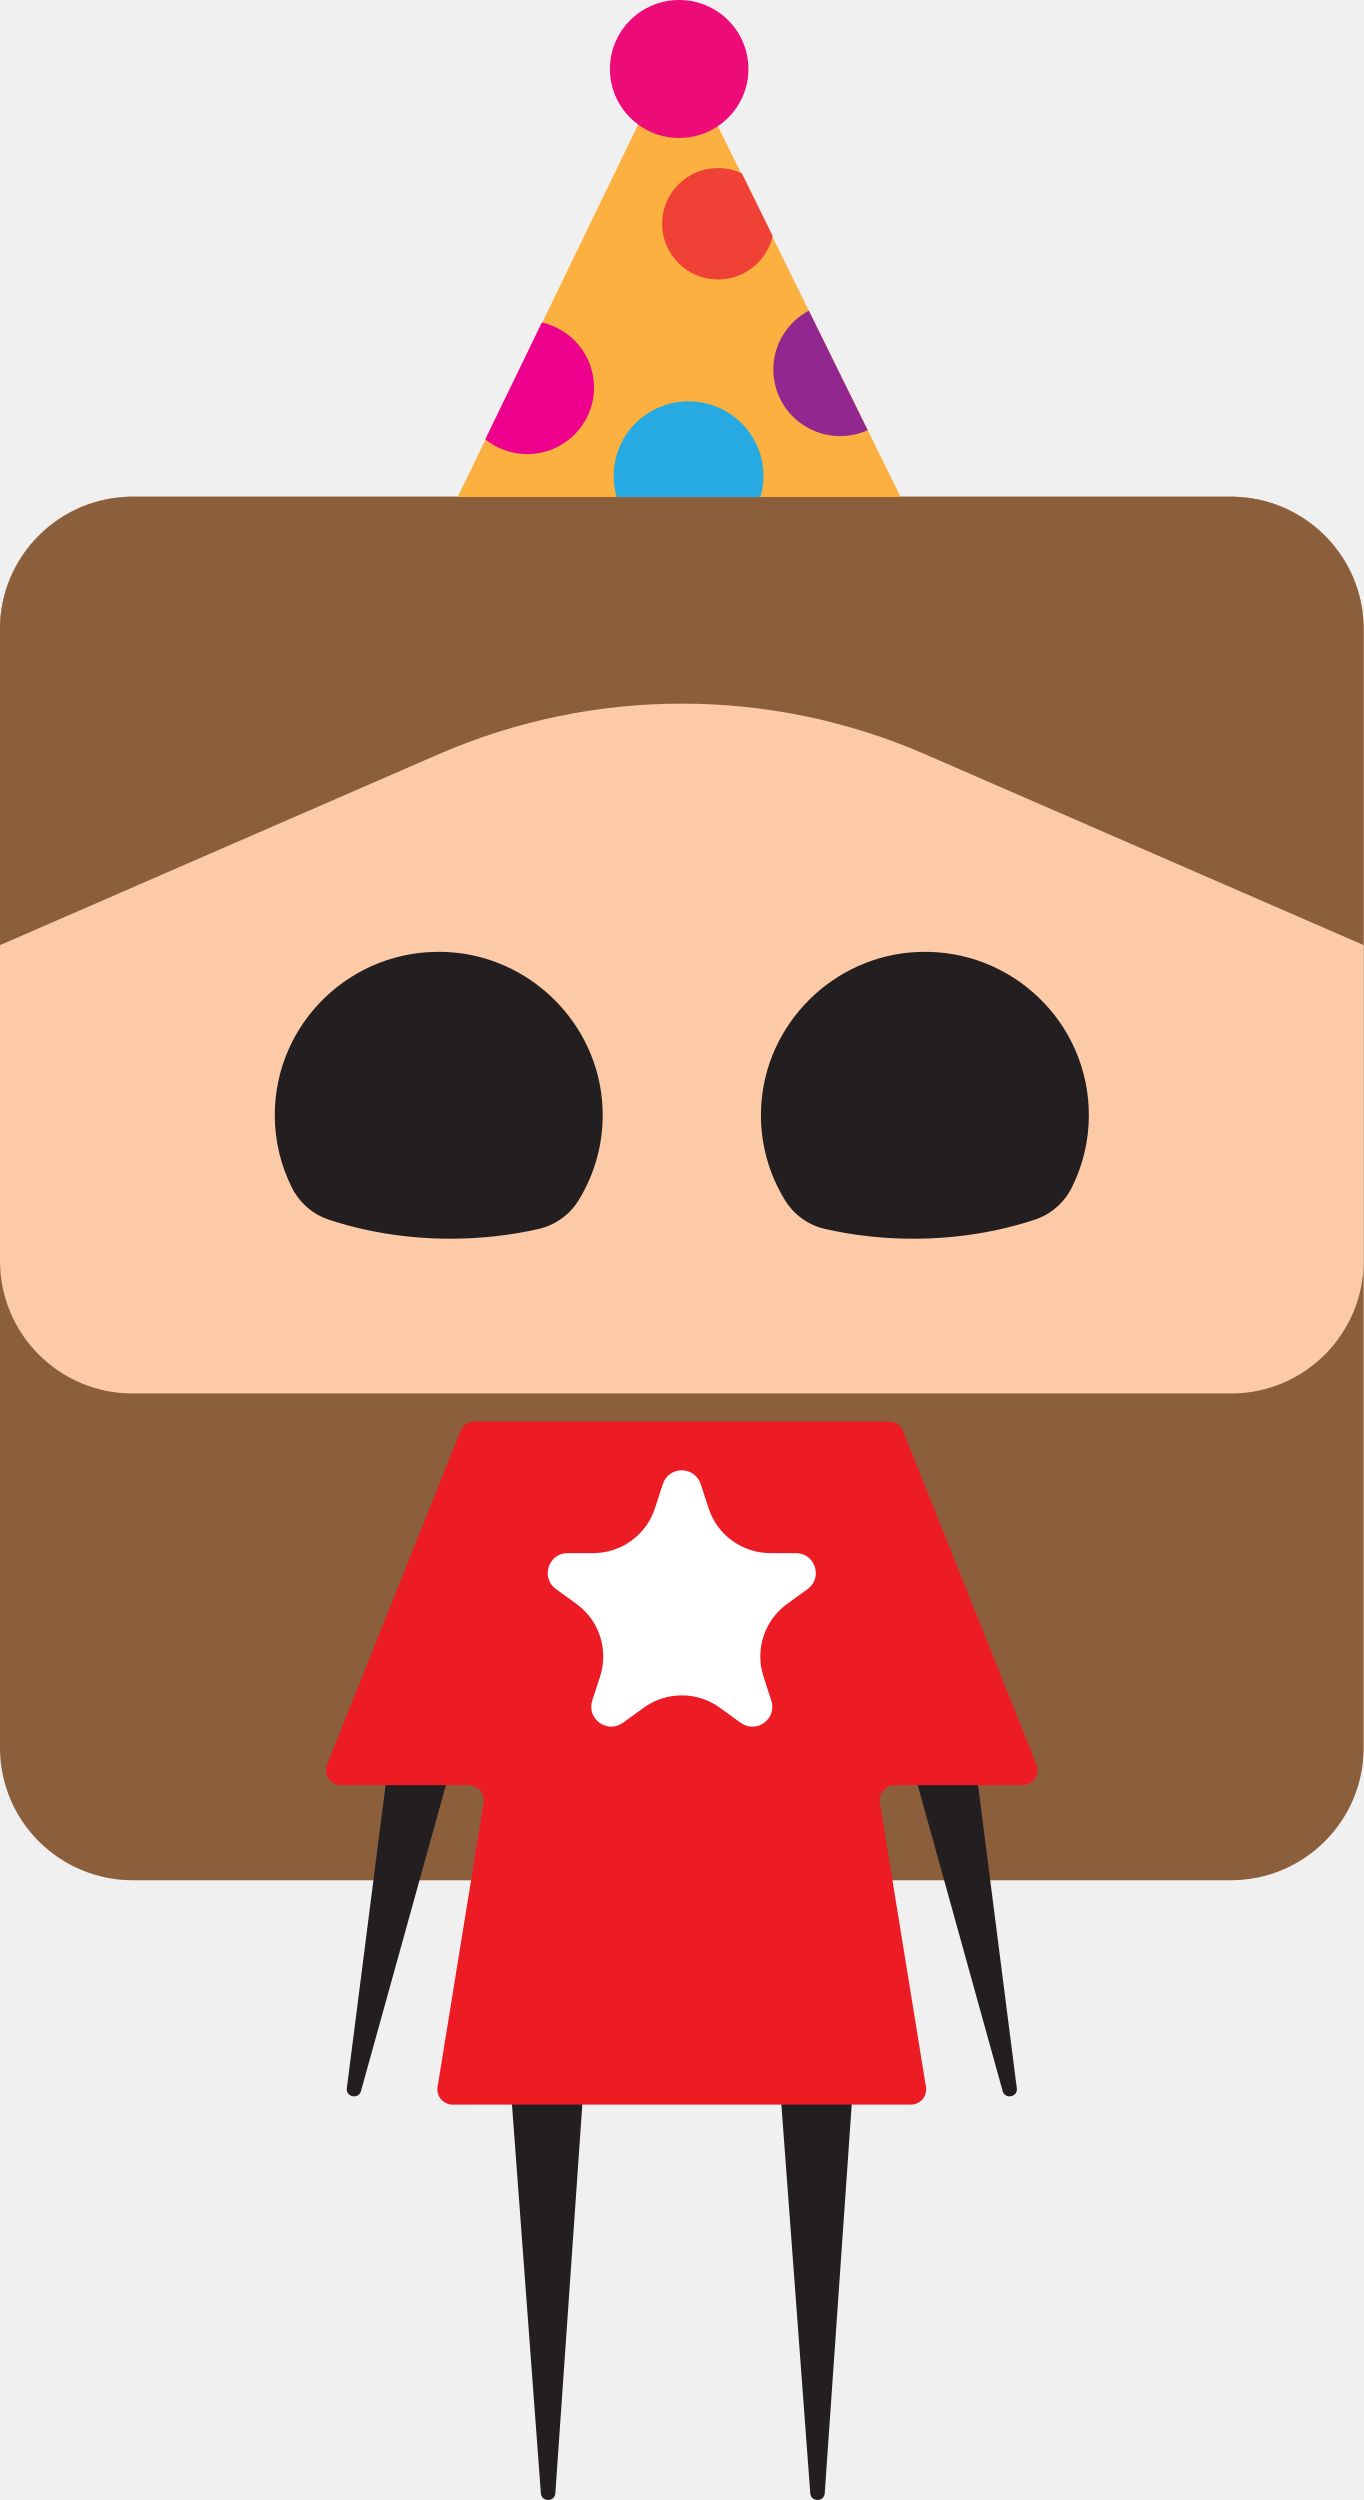
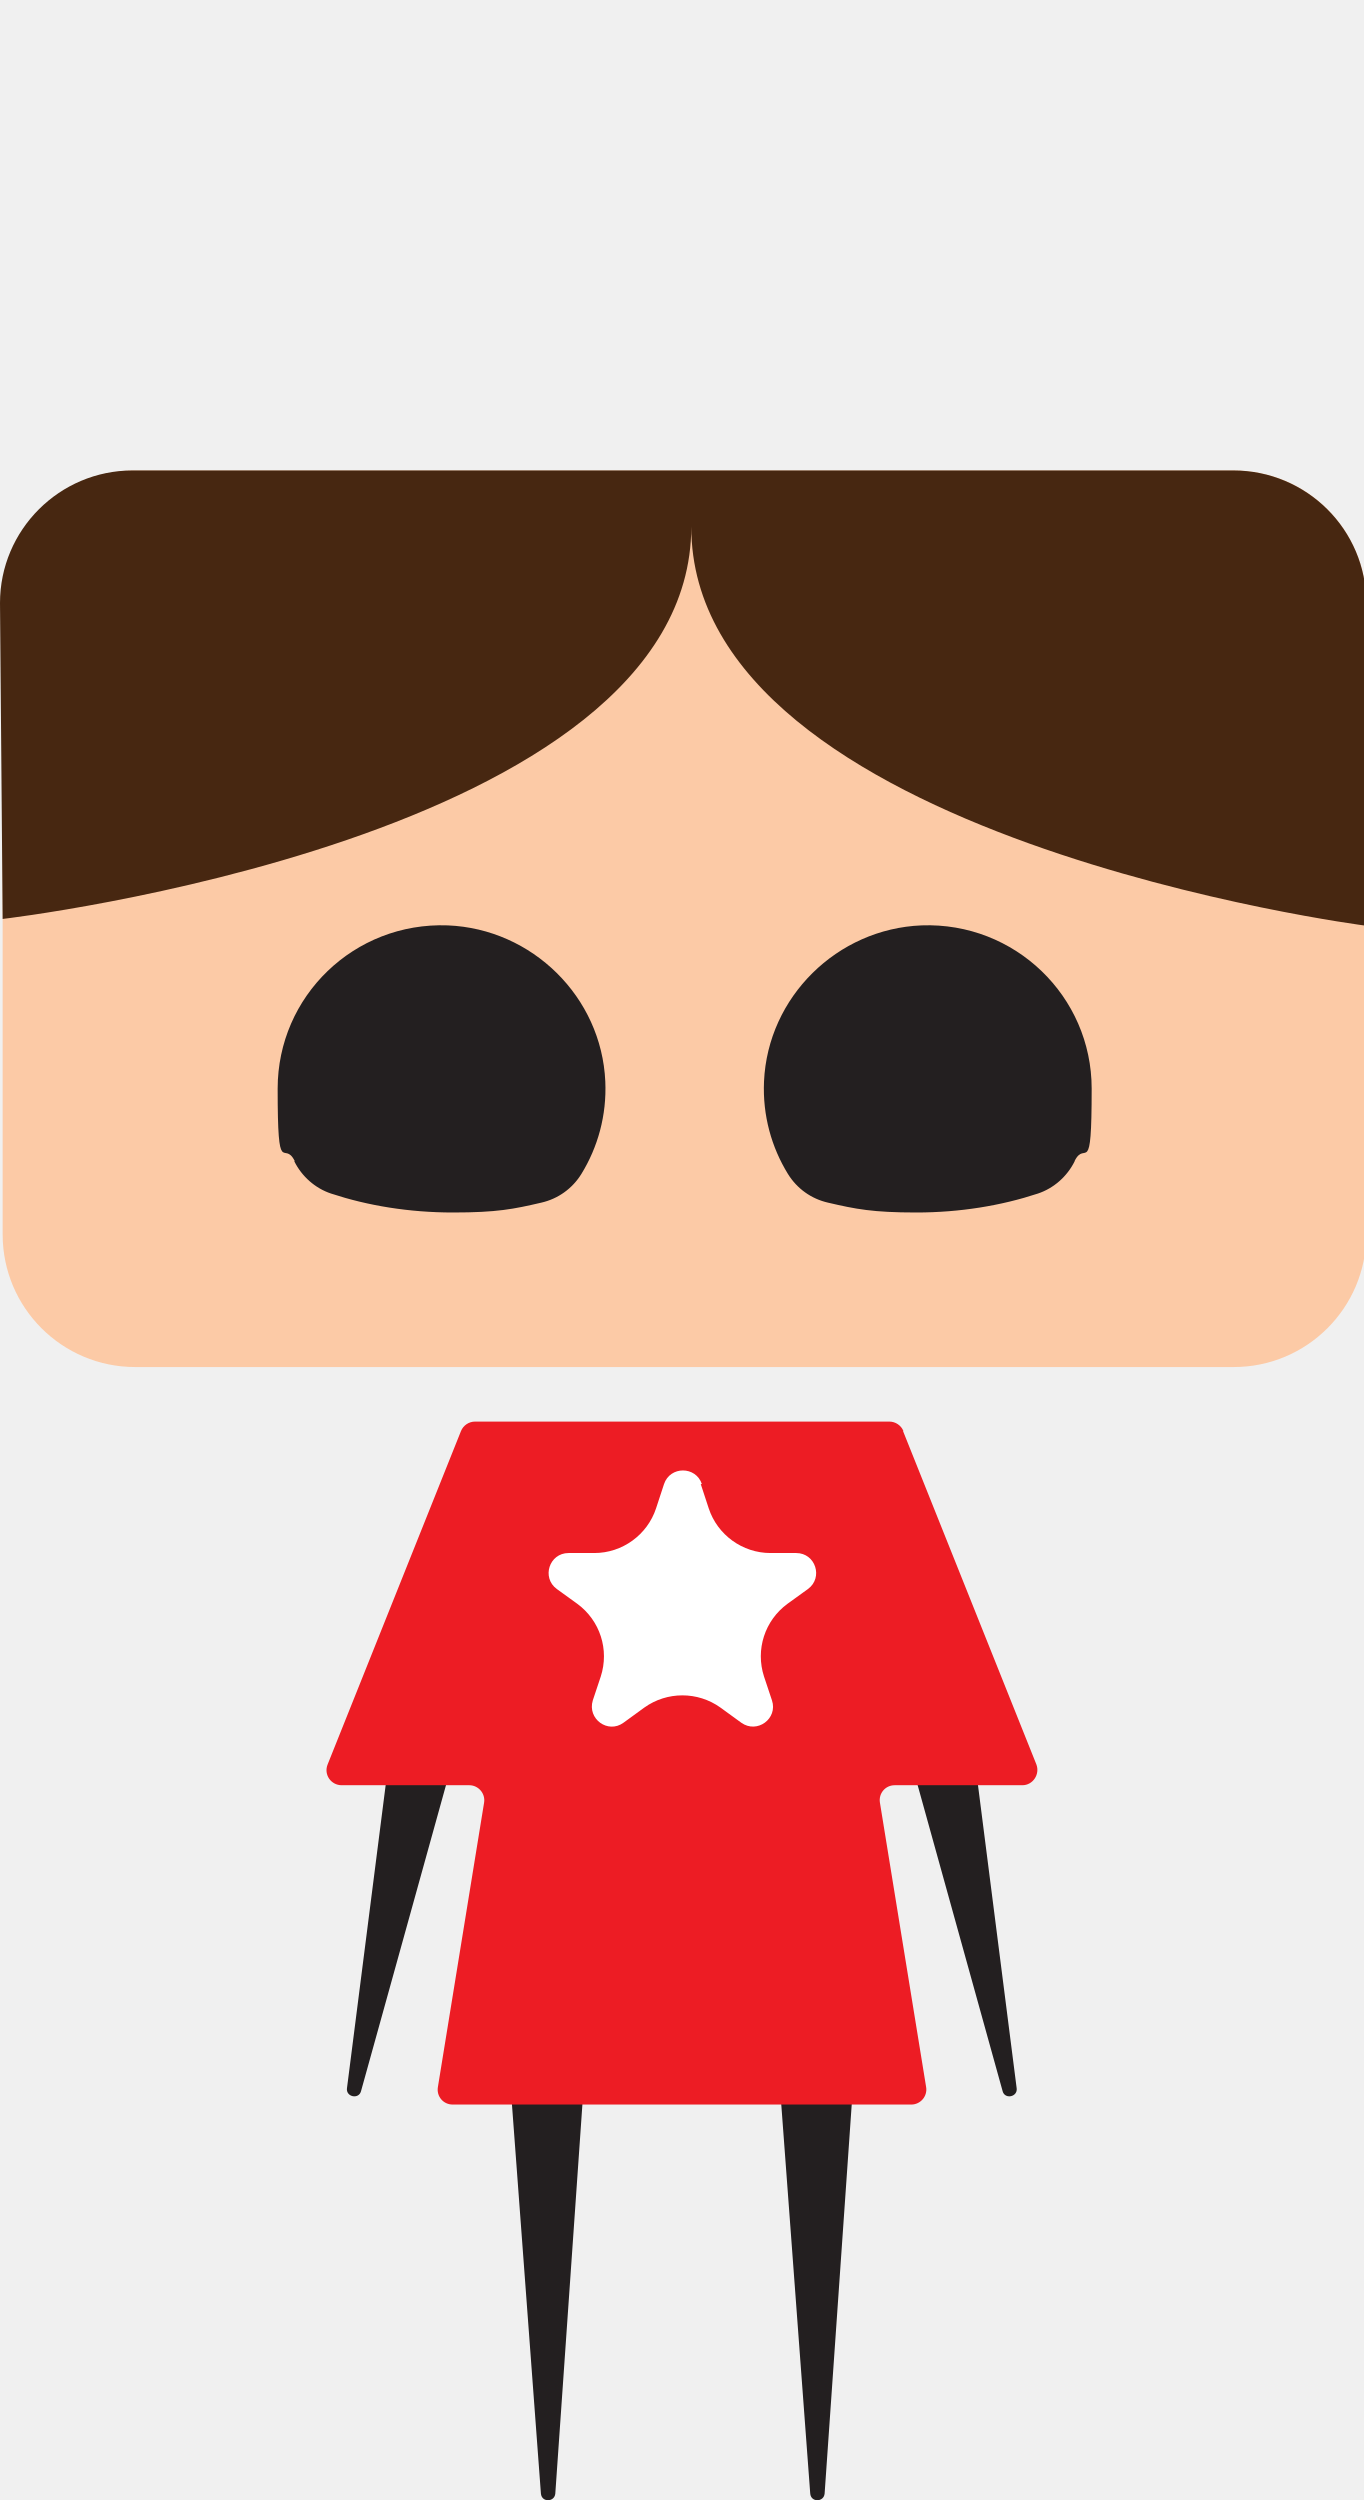
- <svg xmlns="http://www.w3.org/2000/svg" version="1.1" viewBox="0 0 360 660">
+ <svg xmlns="http://www.w3.org/2000/svg" id="Layer_1" data-name="Layer 1" version="1.1" viewBox="0 0 360 660">
  <defs>
    <style>
      .cls-1 {
+         fill: #27aae1;
+       }
+ 
+       .cls-1, .cls-2, .cls-3, .cls-4, .cls-5, .cls-6, .cls-7, .cls-8, .cls-9, .cls-10, .cls-11 {
+         stroke-width: 0px;
+       }
+ 
+       .cls-2 {
+         fill: #fbb040;
+       }
+ 
+       .cls-3 {
+         fill: #472711;
+       }
+ 
+       .cls-4 {
+         fill: #ed1c24;
+       }
+ 
+       .cls-5 {
+         fill: #ef4136;
+       }
+ 
+       .cls-6 {
+         fill: #ec008c;
+       }
+ 
+       .cls-7 {
+         fill: #fccaa6;
+       }
+ 
+       .cls-8 {
        fill: #92278f;
      }

-       .cls-2 {
-         fill: #fccaa6;
+       .cls-9 {
+         fill: #ed0b77;
      }

-       .cls-3 {
-         fill: #231f20;
-       }
- 
-       .cls-4 {
+       .cls-10 {
        fill: #fff;
      }

-       .cls-5 {
-         fill: #ed1c24;
-       }
- 
-       .cls-6 {
-         fill: #8b5e3c;
-       }
- 
-       .cls-7 {
-         fill: #ec008c;
-       }
- 
-       .cls-8 {
-         fill: #ef4136;
-       }
- 
-       .cls-9 {
-         fill: #fbb040;
-       }
- 
-       .cls-10 {
-         fill: #27aae1;
-       }
- 
      .cls-11 {
-         fill: #ed0b77;
+         fill: #231f20;
      }
    </style>
  </defs>
+   <path class="cls-3" d="M-424.9,223.6l-.7-83.4c0-19.3,15.7-35,35-35H-99.9c19.3,0,35.1,15.6,35.1,35v85.2M-246.3,449.8c-16-49.7-29.1-107.1-36.3-158.8h0s70.8,0,70.8,0h0c-13.3,50.5-30.3,106.2-34.5,158.8" />
  <g>
-     <g id="Layer_1">
-       <path class="cls-6" d="M0,461.43V166.09C0,146.79,15.71,131.13,35.09,131.13h289.82c19.38,0,35.09,15.65,35.09,34.96v295.34c0,19.31-15.71,34.96-35.09,34.96H35.09C15.71,496.4,0,480.74,0,461.43Z" />
-       <g>
-         <path class="cls-3" d="M104.89,447.09l-13.33,104.2c-.3,2.35,3.11,3.03,3.74.75l28.09-101.2-18.5-3.75Z" />
-         <path class="cls-3" d="M255.11,447.09l13.33,104.2c.3,2.35-3.11,3.03-3.74.75l-28.09-101.2,18.5-3.75Z" />
-       </g>
-       <rect class="cls-2" x="0" y="131.13" width="360" height="236.75" rx="35" ry="35" />
-       <g>
-         <path class="cls-3" d="M206.12,553.47l7.79,104.76c.18,2.36,3.65,2.35,3.82,0l7.27-104.75h-18.88Z" />
-         <path class="cls-3" d="M135,553.47l7.79,104.76c.18,2.36,3.65,2.35,3.82,0l7.27-104.75h-18.88Z" />
-       </g>
-       <path class="cls-5" d="M238.41,377.8l35.22,88.03c1.05,2.62-.89,5.46-3.72,5.46h-33.67c-2.46,0-4.34,2.2-3.95,4.62l12.17,75.08c.39,2.42-1.48,4.62-3.95,4.62h-121.05c-2.46,0-4.34-2.2-3.95-4.62l12.17-75.08c.39-2.42-1.48-4.62-3.95-4.62h-33.67c-2.83,0-4.76-2.84-3.72-5.46l35.22-88.03c.61-1.52,2.08-2.51,3.72-2.51h109.4c1.64,0,3.11.99,3.72,2.51Z" />
-       <path class="cls-6" d="M0,249.51l115.75-50.38c40.96-17.83,87.54-17.83,128.5,0l115.75,50.38v-83.42c0-19.31-15.71-34.96-35.09-34.96H35.09c-19.38,0-35.09,15.65-35.09,34.96v83.42Z" />
-       <path class="cls-3" d="M77.03,313.48c1.99,3.99,5.47,7.07,9.72,8.49,9.73,3.23,20.63,5.05,32.15,5.05,8.14,0,15.98-.91,23.3-2.58,4.39-1,8.2-3.74,10.55-7.57,4.34-7.05,6.72-15.43,6.32-24.4-.99-22.27-19.26-40.34-41.62-41.16-24.65-.9-44.91,18.74-44.91,43.1,0,6.85,1.62,13.32,4.49,19.06Z" />
-       <path class="cls-3" d="M282.97,313.48c-1.99,3.99-5.47,7.07-9.72,8.49-9.73,3.23-20.63,5.05-32.15,5.05-8.14,0-15.98-.91-23.3-2.58-4.39-1-8.2-3.74-10.55-7.57-4.34-7.05-6.72-15.43-6.32-24.4.99-22.27,19.26-40.34,41.62-41.16,24.65-.9,44.91,18.74,44.91,43.1,0,6.85-1.62,13.32-4.49,19.06Z" />
-       <g>
-         <polygon class="cls-9" points="120.82 131.22 237.78 131.22 178.81 11.57 120.82 131.22" />
-         <ellipse class="cls-11" cx="179.3" cy="18.21" rx="18.28" ry="18.21" />
-         <path class="cls-1" d="M213.53,82.02c-5.57,2.96-9.37,8.8-9.37,15.53,0,9.71,7.9,17.58,17.65,17.58,2.59,0,5.05-.57,7.26-1.57l-15.54-31.54Z" />
-         <path class="cls-8" d="M189.57,73.79c7.05,0,12.94-4.93,14.41-11.52l-8.13-16.5c-1.91-.9-4.03-1.41-6.28-1.41-8.15,0-14.77,6.59-14.77,14.71s6.61,14.71,14.77,14.71Z" />
-         <path class="cls-7" d="M139.17,119.88c9.75,0,17.65-7.87,17.65-17.58,0-8.38-5.89-15.38-13.77-17.15l-14.94,30.83c3.03,2.43,6.87,3.9,11.07,3.9Z" />
-         <path class="cls-10" d="M201.55,125.65c0-10.88-8.85-19.7-19.77-19.7s-19.77,8.82-19.77,19.7c0,1.94.29,3.8.82,5.57h37.91c.52-1.77.82-3.64.82-5.57Z" />
-       </g>
-       <path class="cls-4" d="M184.99,391.79l2.09,6.41c2.3,7.05,8.87,11.82,16.28,11.82h6.76c5.09,0,7.2,6.52,3.08,9.5l-5.4,3.91c-6.02,4.36-8.54,12.11-6.24,19.18l2.06,6.33c1.58,4.83-3.95,8.86-8.07,5.88l-5.52-3.99c-5.99-4.34-14.09-4.34-20.08,0l-5.52,3.99c-4.12,2.98-9.64-1.05-8.07-5.88l2.06-6.33c2.31-7.07-.22-14.82-6.24-19.18l-5.4-3.91c-4.12-2.98-2.01-9.5,3.08-9.5h6.76c7.41,0,13.98-4.77,16.28-11.82l2.09-6.41c1.57-4.83,8.4-4.83,9.98,0Z" />
-     </g>
+     <path class="cls-11" d="M104.9,447.1l-13.3,104.2c-.3,2.3,3.1,3,3.7.8l28.1-101.2-18.5-3.8h0Z" />
+     <path class="cls-11" d="M255.1,447.1l13.3,104.2c.3,2.3-3.1,3-3.7.8l-28.1-101.2,18.5-3.8h0Z" />
  </g>
+   <g>
+     <path class="cls-11" d="M206.1,553.5l7.8,104.8c.2,2.4,3.6,2.3,3.8,0l7.3-104.8h-18.9Z" />
+     <path class="cls-11" d="M135,553.5l7.8,104.8c.2,2.4,3.6,2.3,3.8,0l7.3-104.8h-18.9Z" />
+   </g>
+   <path class="cls-4" d="M238.4,377.8l35.2,88c1,2.6-.9,5.5-3.7,5.5h-33.7c-2.5,0-4.3,2.2-3.9,4.6l12.2,75.1c.4,2.4-1.5,4.6-3.9,4.6h-121.1c-2.5,0-4.3-2.2-3.9-4.6l12.2-75.1c.4-2.4-1.5-4.6-3.9-4.6h-33.7c-2.8,0-4.8-2.8-3.7-5.5l35.2-88c.6-1.5,2.1-2.5,3.7-2.5h109.4c1.6,0,3.1,1,3.7,2.5h0Z" />
+   <g>
+     <polygon class="cls-2" points="395.2 164.2 512.2 164.2 453.2 44.5 395.2 164.2" />
+     <ellipse class="cls-9" cx="453.7" cy="51.2" rx="18.3" ry="18.2" />
+     <path class="cls-8" d="M487.9,115c-5.6,3-9.4,8.8-9.4,15.5,0,9.7,7.9,17.6,17.6,17.6s5.1-.6,7.3-1.6l-15.5-31.5Z" />
+     <path class="cls-5" d="M464,106.8c7.1,0,12.9-4.9,14.4-11.5l-8.1-16.5c-1.9-.9-4-1.4-6.3-1.4-8.1,0-14.8,6.6-14.8,14.7s6.6,14.7,14.8,14.7h0Z" />
+     <path class="cls-6" d="M413.6,152.8c9.8,0,17.6-7.9,17.6-17.6s-5.9-15.4-13.8-17.2l-14.9,30.8c3,2.4,6.9,3.9,11.1,3.9h0Z" />
+     <path class="cls-1" d="M476,158.6c0-10.9-8.9-19.7-19.8-19.7s-19.8,8.8-19.8,19.7.3,3.8.8,5.6h37.9c.5-1.8.8-3.6.8-5.6h0Z" />
+   </g>
+   <path class="cls-10" d="M185,391.8l2.1,6.4c2.3,7,8.9,11.8,16.3,11.8h6.8c5.1,0,7.2,6.5,3.1,9.5l-5.4,3.9c-6,4.4-8.5,12.1-6.2,19.2l2.1,6.3c1.6,4.8-3.9,8.9-8.1,5.9l-5.5-4c-6-4.3-14.1-4.3-20.1,0l-5.5,4c-4.1,3-9.6-1-8.1-5.9l2.1-6.3c2.3-7.1-.2-14.8-6.2-19.2l-5.4-3.9c-4.1-3-2-9.5,3.1-9.5h6.8c7.4,0,14-4.8,16.3-11.8l2.1-6.4c1.6-4.8,8.4-4.8,10,0h0Z" />
+   <rect class="cls-7" x=".7" y="124.2" width="360" height="236.7" rx="35" ry="35" />
+   <path class="cls-11" d="M77.7,306.6c2,4,5.5,7.1,9.7,8.5,9.7,3.2,20.6,5,32.2,5s16-.9,23.3-2.6c4.4-1,8.2-3.7,10.6-7.6,4.3-7,6.7-15.4,6.3-24.4-1-22.3-19.3-40.3-41.6-41.2-24.7-.9-44.9,18.7-44.9,43.1s1.6,13.3,4.5,19.1h0Z" />
+   <path class="cls-11" d="M283.7,306.6c-2,4-5.5,7.1-9.7,8.5-9.7,3.2-20.6,5-32.1,5s-16-.9-23.3-2.6c-4.4-1-8.2-3.7-10.6-7.6-4.3-7-6.7-15.4-6.3-24.4,1-22.3,19.3-40.3,41.6-41.2,24.6-.9,44.9,18.7,44.9,43.1s-1.6,13.3-4.5,19.1h0Z" />
+   <path class="cls-3" d="M182.5,139C182.5,221.5.7,242.6.7,242.6l-.7-83.4c0-19.3,15.7-35,35-35h290.6c19.3,0,35.1,15.6,35.1,35v85.2s-178.2-22.9-178.2-105.3Z" />
</svg>
